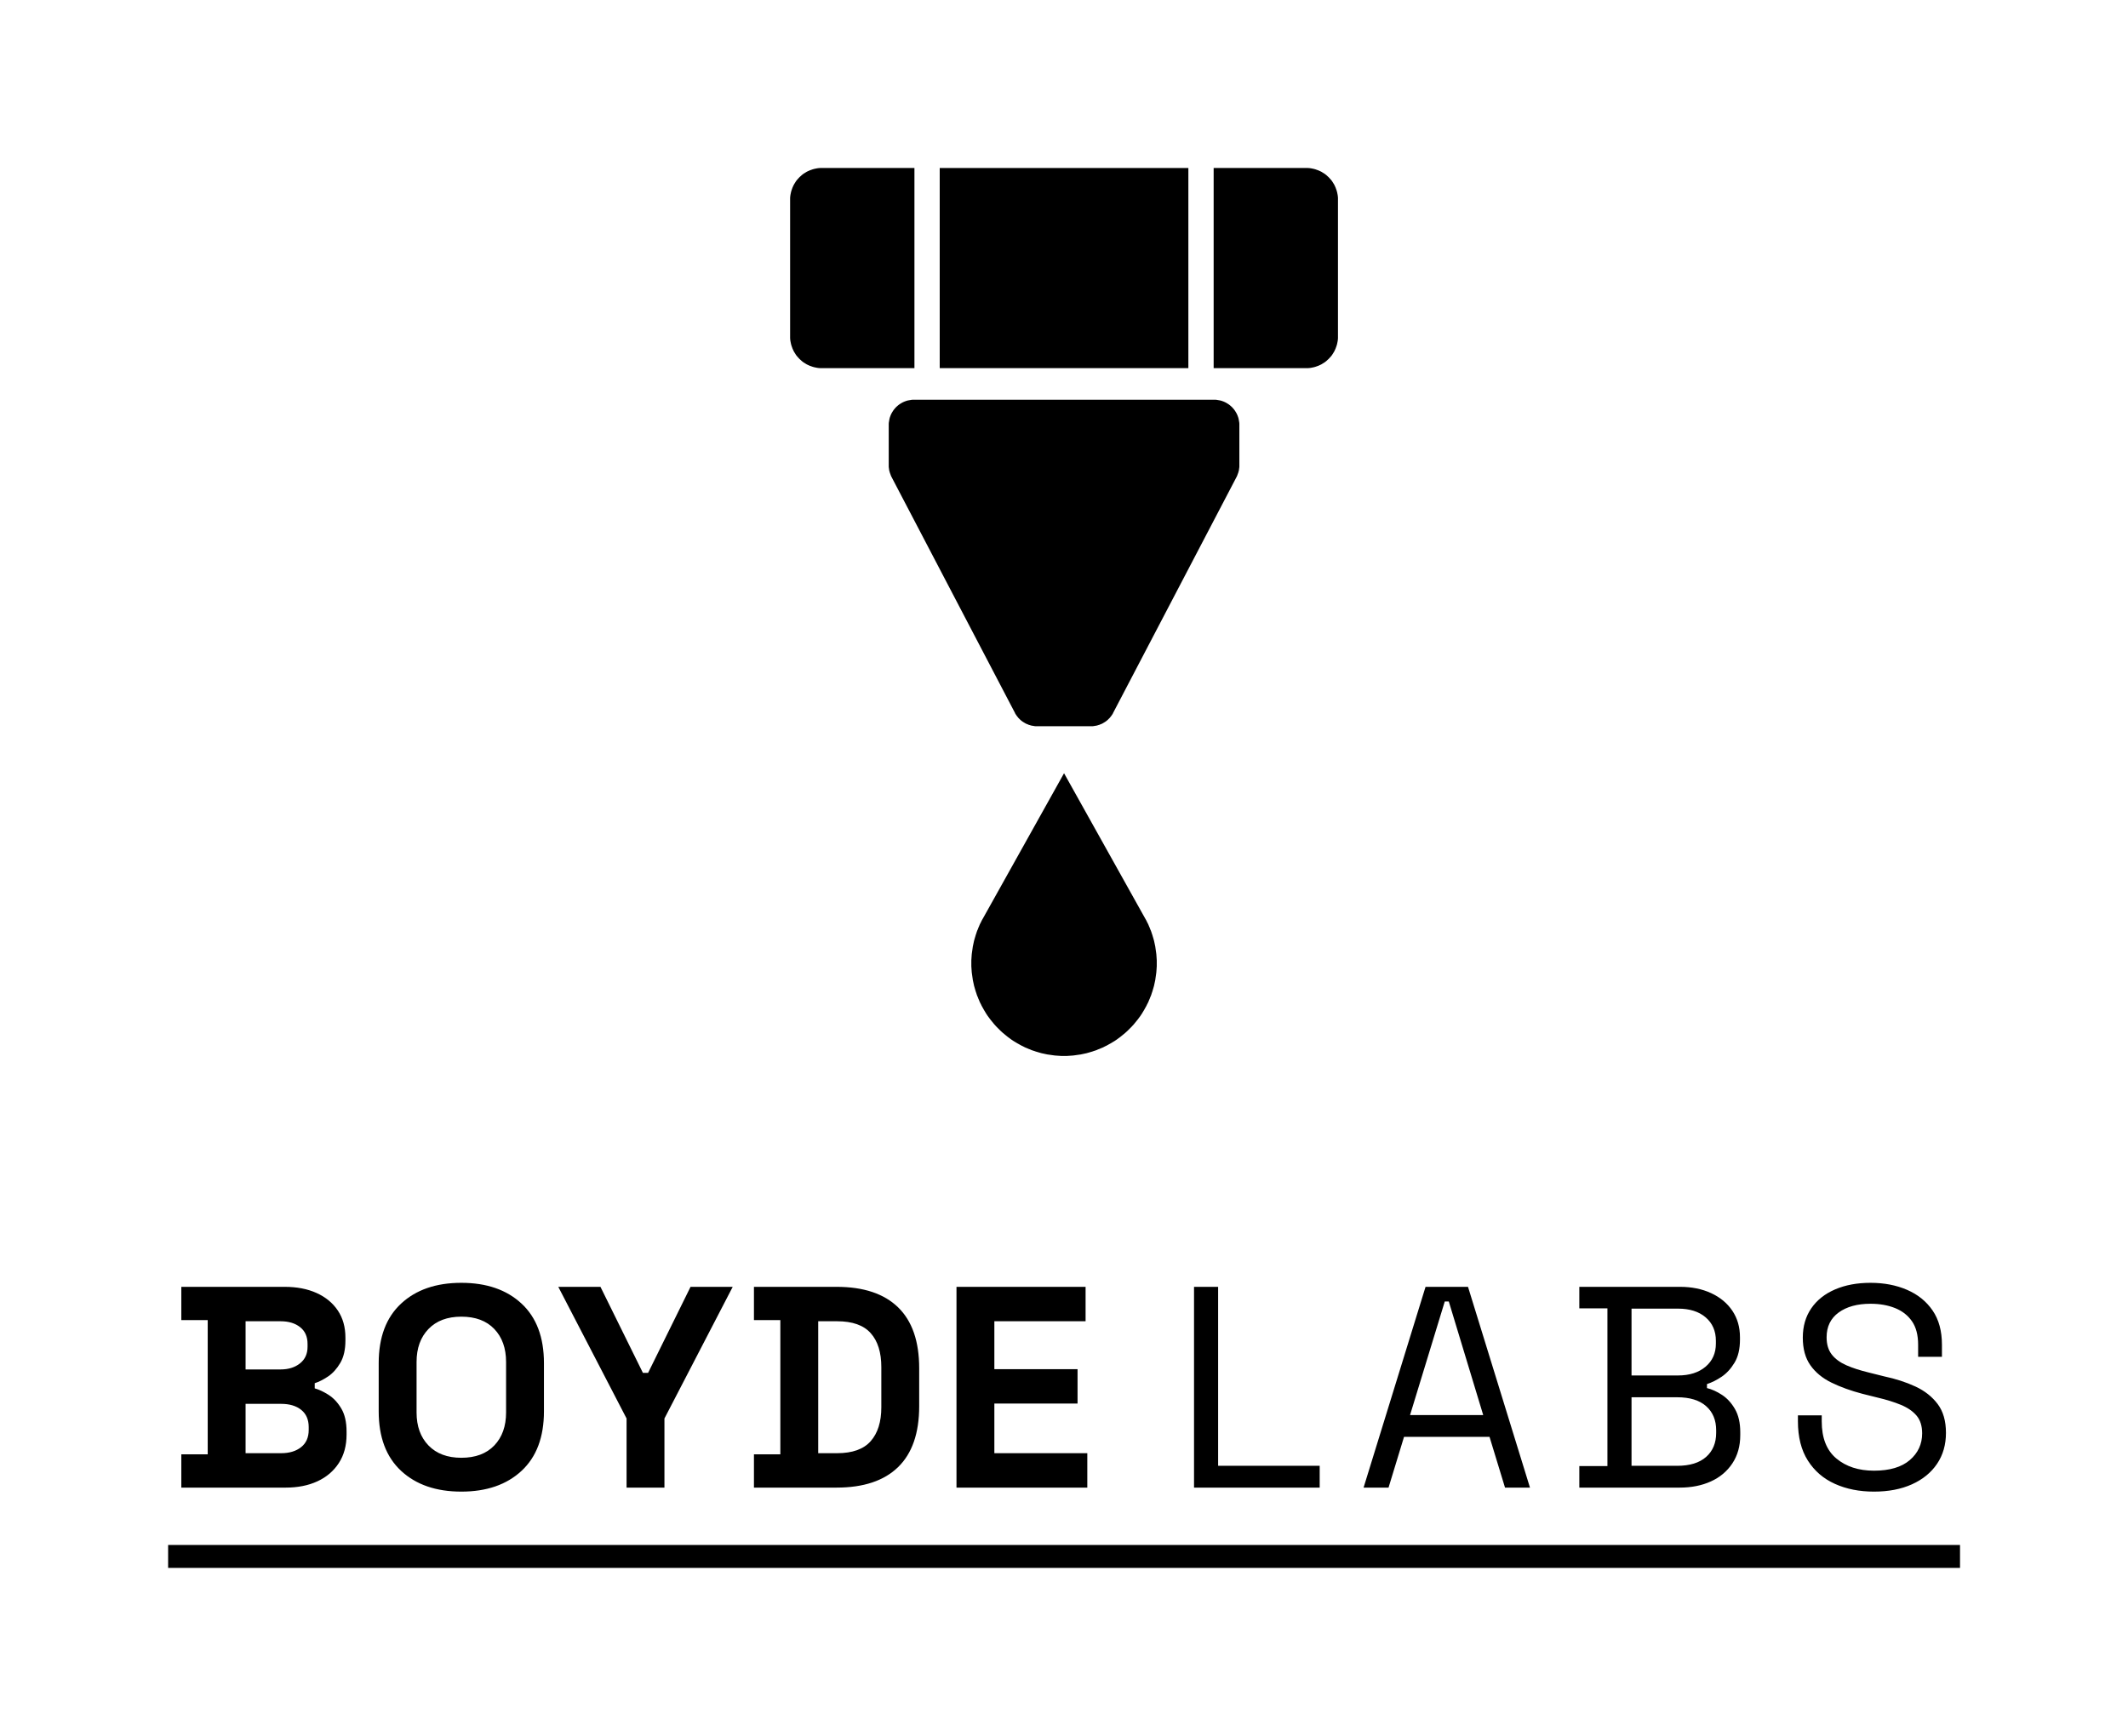
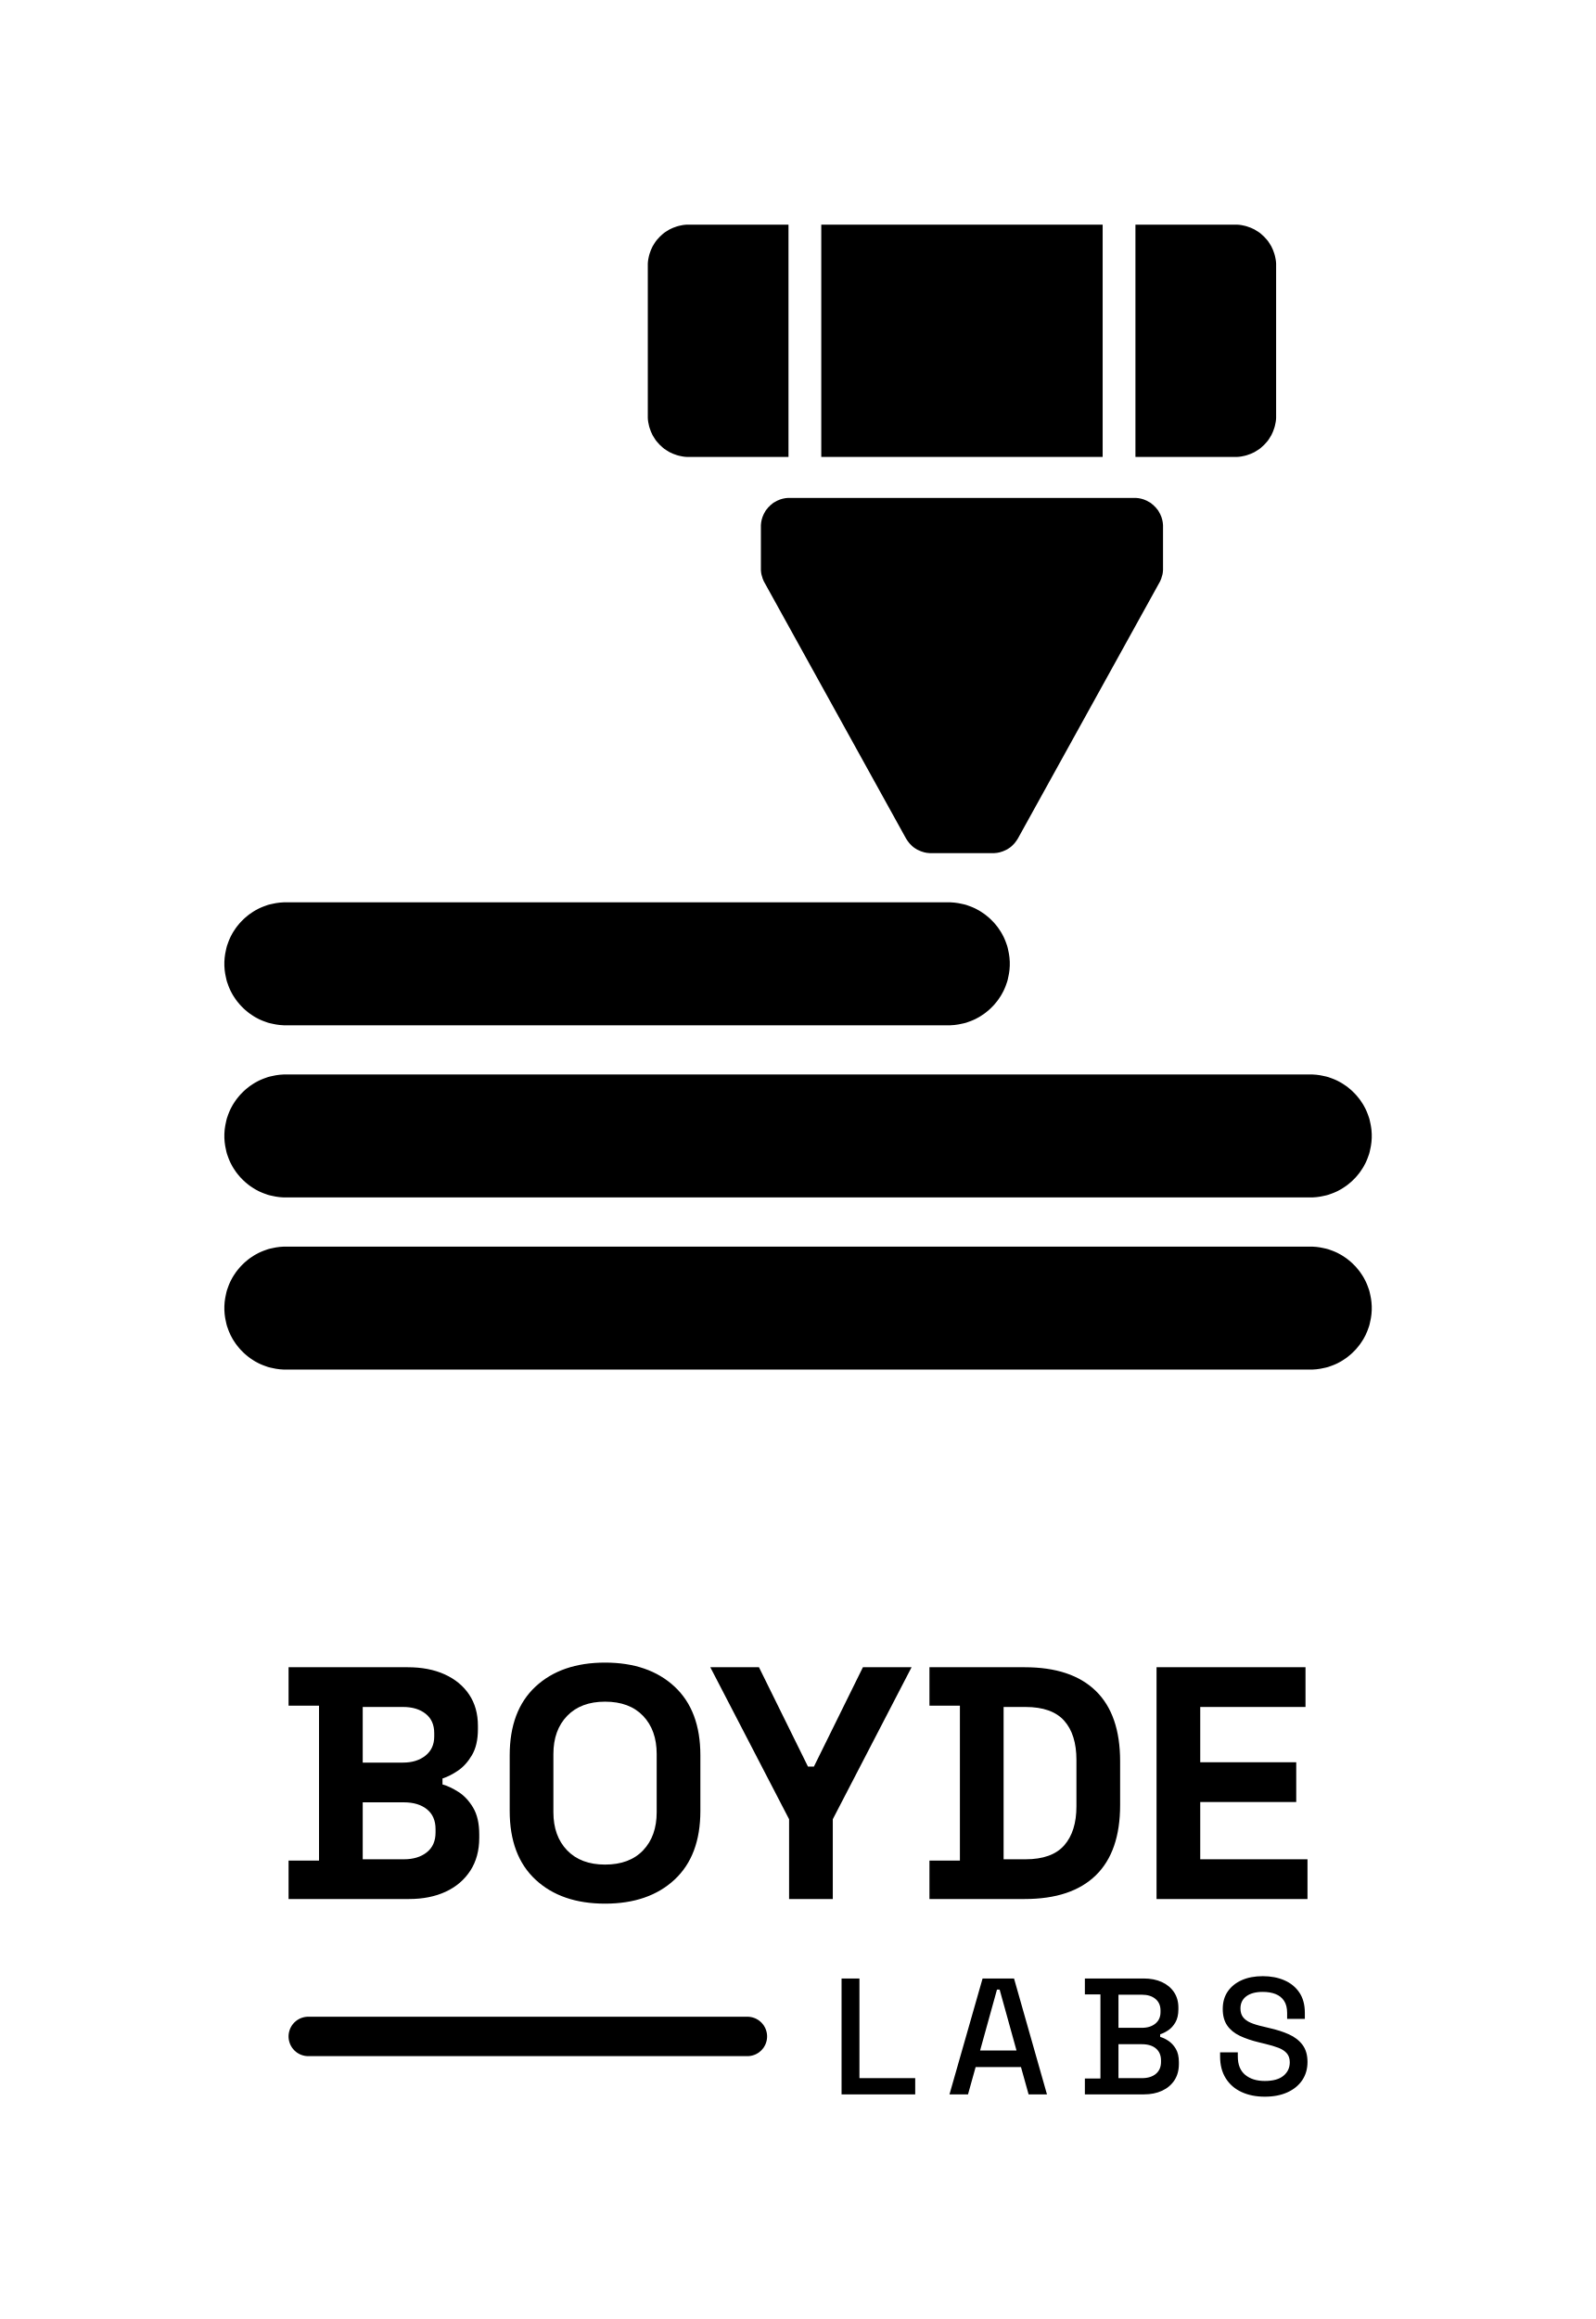
- <svg xmlns="http://www.w3.org/2000/svg" viewBox="-18.92 -18.92 239.57 195.49" width="239.6" height="195.5">
-   <g transform="translate(100.87 -0.00) scale(1.1862)">
-     <path d="M-23.00 0.00L-14.20 0.00L-14.20 19.00L-23.00 19.00L-23.15 19.00L-23.29 18.99L-23.44 18.97L-23.59 18.94L-23.73 18.91L-23.87 18.87L-24.01 18.82L-24.15 18.77L-24.28 18.71L-24.41 18.65L-24.54 18.57L-24.67 18.49L-24.79 18.41L-24.90 18.32L-25.01 18.22L-25.12 18.12L-25.22 18.01L-25.32 17.90L-25.41 17.79L-25.49 17.67L-25.57 17.54L-25.65 17.41L-25.71 17.28L-25.77 17.15L-25.82 17.01L-25.87 16.87L-25.91 16.73L-25.94 16.59L-25.97 16.44L-25.99 16.29L-26.00 16.15L-26.00 16.00L-26.00 3.00L-26.00 2.85L-25.99 2.71L-25.97 2.56L-25.94 2.41L-25.91 2.27L-25.87 2.13L-25.82 1.99L-25.77 1.85L-25.71 1.72L-25.65 1.59L-25.57 1.46L-25.49 1.33L-25.41 1.21L-25.32 1.10L-25.22 0.99L-25.12 0.88L-25.01 0.78L-24.90 0.68L-24.79 0.59L-24.67 0.51L-24.54 0.43L-24.41 0.35L-24.28 0.29L-24.15 0.23L-24.01 0.18L-23.87 0.13L-23.73 0.09L-23.59 0.06L-23.44 0.03L-23.29 0.01L-23.15 0.00Z" fill="#000" />
-     <path d="M-11.80 0.00L11.80 0.00L11.80 19.00L-11.80 19.00Z" fill="#000" />
-     <path d="M26.00 2.85L26.00 3.00L26.00 16.00L26.00 16.15L25.99 16.29L25.97 16.44L25.94 16.59L25.91 16.73L25.87 16.87L25.82 17.01L25.77 17.15L25.71 17.28L25.65 17.41L25.57 17.54L25.49 17.67L25.41 17.79L25.32 17.90L25.22 18.01L25.12 18.12L25.01 18.22L24.90 18.32L24.79 18.41L24.67 18.49L24.54 18.57L24.41 18.65L24.28 18.71L24.15 18.77L24.01 18.82L23.87 18.87L23.73 18.91L23.59 18.94L23.44 18.97L23.29 18.99L23.15 19.00L23.00 19.00L14.20 19.00L14.20 0.00L23.00 0.00L23.15 0.00L23.29 0.01L23.44 0.03L23.59 0.06L23.73 0.09L23.87 0.13L24.01 0.18L24.15 0.23L24.28 0.29L24.41 0.35L24.54 0.43L24.67 0.51L24.79 0.59L24.90 0.68L25.01 0.78L25.12 0.88L25.22 0.99L25.32 1.10L25.41 1.21L25.49 1.33L25.57 1.46L25.65 1.59L25.71 1.72L25.77 1.85L25.82 1.99L25.87 2.13L25.91 2.27L25.94 2.41L25.97 2.56L25.99 2.71Z" fill="#000" />
-     <path d="M-14.24 22.00L14.24 22.00L14.36 22.00L14.48 22.01L14.59 22.03L14.71 22.05L14.82 22.07L14.94 22.10L15.05 22.14L15.16 22.18L15.27 22.23L15.37 22.28L15.47 22.34L15.57 22.40L15.67 22.47L15.76 22.54L15.85 22.62L15.94 22.70L16.02 22.79L16.10 22.88L16.17 22.97L16.24 23.07L16.30 23.17L16.36 23.27L16.41 23.37L16.46 23.48L16.50 23.59L16.54 23.70L16.57 23.82L16.59 23.93L16.61 24.05L16.63 24.16L16.64 24.28L16.64 24.40L16.64 28.23L16.64 28.35L16.63 28.46L16.61 28.58L16.60 28.69L16.57 28.80L16.54 28.91L16.50 29.02L16.46 29.13L16.42 29.24L16.37 29.34L4.67 51.71L4.62 51.82L4.55 51.92L4.49 52.01L4.41 52.11L4.34 52.20L4.25 52.29L4.17 52.37L4.08 52.45L3.99 52.52L3.89 52.59L3.79 52.65L3.69 52.71L3.58 52.77L3.47 52.81L3.36 52.86L3.25 52.89L3.13 52.93L3.02 52.95L2.90 52.97L2.78 52.99L2.67 53.00L2.55 53.00L-2.55 53.00L-2.67 53.00L-2.78 52.99L-2.90 52.97L-3.02 52.95L-3.13 52.93L-3.25 52.89L-3.36 52.86L-3.47 52.81L-3.58 52.77L-3.69 52.71L-3.79 52.65L-3.89 52.59L-3.99 52.52L-4.08 52.45L-4.17 52.37L-4.25 52.29L-4.34 52.20L-4.41 52.11L-4.49 52.01L-4.55 51.92L-4.62 51.82L-4.67 51.71L-16.37 29.34L-16.42 29.24L-16.46 29.13L-16.50 29.02L-16.54 28.91L-16.57 28.80L-16.60 28.69L-16.61 28.58L-16.63 28.46L-16.64 28.35L-16.64 28.23L-16.64 24.40L-16.64 24.28L-16.63 24.16L-16.61 24.05L-16.59 23.93L-16.57 23.82L-16.54 23.70L-16.50 23.59L-16.46 23.48L-16.41 23.37L-16.36 23.27L-16.30 23.17L-16.24 23.07L-16.17 22.97L-16.10 22.88L-16.02 22.79L-15.94 22.70L-15.85 22.62L-15.76 22.54L-15.67 22.47L-15.57 22.40L-15.47 22.34L-15.37 22.28L-15.27 22.23L-15.16 22.18L-15.05 22.14L-14.94 22.10L-14.82 22.07L-14.71 22.05L-14.59 22.03L-14.48 22.01L-14.36 22.00Z" fill="#000" />
-     <path d="M0.00 57.46L7.69 71.23L7.76 71.35L7.83 71.48L7.89 71.61L7.96 71.74L8.02 71.87L8.07 72.00L8.13 72.13L8.18 72.27L8.24 72.40L8.29 72.54L8.33 72.67L8.38 72.81L8.42 72.95L8.46 73.08L8.50 73.22L8.54 73.36L8.57 73.50L8.60 73.64L8.63 73.78L8.66 73.92L8.68 74.07L8.70 74.21L8.72 74.35L8.74 74.49L8.76 74.64L8.77 74.78L8.78 74.92L8.79 75.07L8.80 75.21L8.80 75.36L8.80 75.50L8.80 75.64L8.80 75.79L8.79 75.93L8.78 76.08L8.77 76.22L8.76 76.36L8.74 76.51L8.72 76.65L8.70 76.79L8.68 76.93L8.66 77.08L8.63 77.22L8.60 77.36L8.57 77.50L8.54 77.64L8.50 77.78L8.46 77.92L8.42 78.05L8.38 78.19L8.33 78.33L8.29 78.46L8.24 78.60L8.18 78.73L8.13 78.87L8.07 79.00L8.02 79.13L7.96 79.26L7.89 79.39L7.83 79.52L7.76 79.65L7.69 79.77L7.62 79.90L7.55 80.02L7.47 80.15L7.40 80.27L7.32 80.39L7.24 80.51L7.15 80.63L7.07 80.74L6.98 80.86L6.89 80.97L6.80 81.08L6.71 81.19L6.62 81.30L6.52 81.41L6.42 81.52L6.32 81.62L6.22 81.72L6.12 81.82L6.02 81.92L5.91 82.02L5.80 82.12L5.69 82.21L5.58 82.30L5.47 82.39L5.36 82.48L5.24 82.57L5.13 82.65L5.01 82.74L4.89 82.82L4.77 82.90L4.65 82.97L4.52 83.05L4.40 83.12L4.27 83.19L4.15 83.26L4.02 83.33L3.89 83.39L3.76 83.46L3.63 83.52L3.50 83.57L3.37 83.63L3.23 83.68L3.10 83.74L2.96 83.79L2.83 83.83L2.69 83.88L2.55 83.92L2.42 83.96L2.28 84.00L2.14 84.04L2.00 84.07L1.86 84.10L1.72 84.13L1.58 84.16L1.43 84.18L1.29 84.20L1.15 84.22L1.01 84.24L0.86 84.26L0.72 84.27L0.58 84.28L0.43 84.29L0.29 84.30L0.14 84.30L0.00 84.30L-0.14 84.30L-0.29 84.30L-0.43 84.29L-0.58 84.28L-0.72 84.27L-0.86 84.26L-1.01 84.24L-1.15 84.22L-1.29 84.20L-1.43 84.18L-1.58 84.16L-1.72 84.13L-1.86 84.10L-2.00 84.07L-2.14 84.04L-2.28 84.00L-2.42 83.96L-2.55 83.92L-2.69 83.88L-2.83 83.83L-2.96 83.79L-3.10 83.74L-3.23 83.68L-3.37 83.63L-3.50 83.57L-3.63 83.52L-3.76 83.46L-3.89 83.39L-4.02 83.33L-4.15 83.26L-4.27 83.19L-4.40 83.12L-4.52 83.05L-4.65 82.97L-4.77 82.90L-4.89 82.82L-5.01 82.74L-5.13 82.65L-5.24 82.57L-5.36 82.48L-5.47 82.39L-5.58 82.30L-5.69 82.21L-5.80 82.12L-5.91 82.02L-6.02 81.92L-6.12 81.82L-6.22 81.72L-6.32 81.62L-6.42 81.52L-6.52 81.41L-6.62 81.30L-6.71 81.19L-6.80 81.08L-6.89 80.97L-6.98 80.86L-7.07 80.74L-7.15 80.63L-7.24 80.51L-7.32 80.39L-7.40 80.27L-7.47 80.15L-7.55 80.02L-7.62 79.90L-7.69 79.77L-7.76 79.65L-7.83 79.52L-7.89 79.39L-7.96 79.26L-8.02 79.13L-8.07 79.00L-8.13 78.87L-8.18 78.73L-8.24 78.60L-8.29 78.46L-8.33 78.33L-8.38 78.19L-8.42 78.05L-8.46 77.92L-8.50 77.78L-8.54 77.64L-8.57 77.50L-8.60 77.36L-8.63 77.22L-8.66 77.08L-8.68 76.93L-8.70 76.79L-8.72 76.65L-8.74 76.51L-8.76 76.36L-8.77 76.22L-8.78 76.08L-8.79 75.93L-8.80 75.79L-8.80 75.64L-8.80 75.50L-8.80 75.36L-8.80 75.21L-8.79 75.07L-8.78 74.92L-8.77 74.78L-8.76 74.64L-8.74 74.49L-8.72 74.35L-8.70 74.21L-8.68 74.07L-8.66 73.92L-8.63 73.78L-8.60 73.64L-8.57 73.50L-8.54 73.36L-8.50 73.22L-8.46 73.08L-8.42 72.95L-8.38 72.81L-8.33 72.67L-8.29 72.54L-8.24 72.40L-8.18 72.27L-8.13 72.13L-8.07 72.00L-8.02 71.87L-7.96 71.74L-7.89 71.61L-7.83 71.48L-7.76 71.35L-7.69 71.23Z" fill="#000" />
+ <svg xmlns="http://www.w3.org/2000/svg" viewBox="-19.60 -19.60 139.43 202.50" width="139.4" height="202.5">
+   <g transform="translate(50.12 -0.00) scale(1.1933)">
+     <path d="M-8.00 0.00L-0.70 0.00L-0.70 17.00L-8.00 17.00L-8.15 17.00L-8.29 16.99L-8.44 16.97L-8.59 16.94L-8.73 16.91L-8.87 16.87L-9.01 16.82L-9.15 16.77L-9.28 16.71L-9.41 16.65L-9.54 16.57L-9.67 16.49L-9.79 16.41L-9.90 16.32L-10.01 16.22L-10.12 16.12L-10.22 16.01L-10.32 15.90L-10.41 15.79L-10.49 15.67L-10.57 15.54L-10.65 15.41L-10.71 15.28L-10.77 15.15L-10.82 15.01L-10.87 14.87L-10.91 14.73L-10.94 14.59L-10.97 14.44L-10.99 14.29L-11.00 14.15L-11.00 14.00L-11.00 3.00L-11.00 2.85L-10.99 2.71L-10.97 2.56L-10.94 2.41L-10.91 2.27L-10.87 2.13L-10.82 1.99L-10.77 1.85L-10.71 1.72L-10.65 1.59L-10.57 1.46L-10.49 1.33L-10.41 1.21L-10.32 1.10L-10.22 0.99L-10.12 0.88L-10.01 0.78L-9.90 0.68L-9.79 0.59L-9.67 0.51L-9.54 0.43L-9.41 0.35L-9.28 0.29L-9.15 0.23L-9.01 0.18L-8.87 0.13L-8.73 0.09L-8.59 0.06L-8.44 0.03L-8.29 0.01L-8.15 0.00Z" fill="#000" />
+     <path d="M1.70 0.00L22.30 0.00L22.30 17.00L1.70 17.00Z" fill="#000" />
+     <path d="M35.00 2.85L35.00 3.00L35.00 14.00L35.00 14.15L34.99 14.29L34.97 14.44L34.94 14.59L34.91 14.73L34.87 14.87L34.82 15.01L34.77 15.15L34.71 15.28L34.65 15.41L34.57 15.54L34.49 15.67L34.41 15.79L34.32 15.90L34.22 16.01L34.12 16.12L34.01 16.22L33.90 16.32L33.79 16.41L33.67 16.49L33.54 16.57L33.41 16.65L33.28 16.71L33.15 16.77L33.01 16.82L32.87 16.87L32.73 16.91L32.59 16.94L32.44 16.97L32.29 16.99L32.15 17.00L32.00 17.00L24.70 17.00L24.70 0.00L32.00 0.00L32.15 0.00L32.29 0.01L32.44 0.03L32.59 0.06L32.73 0.09L32.87 0.13L33.01 0.18L33.15 0.23L33.28 0.29L33.41 0.35L33.54 0.43L33.67 0.51L33.79 0.59L33.90 0.68L34.01 0.78L34.12 0.88L34.22 0.99L34.32 1.10L34.41 1.21L34.49 1.33L34.57 1.46L34.65 1.59L34.71 1.72L34.77 1.85L34.82 1.99L34.87 2.13L34.91 2.27L34.94 2.41L34.97 2.56L34.99 2.71Z" fill="#000" />
+     <path d="M-0.62 20.00L24.62 20.00L24.72 20.00L24.83 20.01L24.93 20.02L25.03 20.04L25.13 20.06L25.23 20.09L25.33 20.12L25.42 20.16L25.52 20.20L25.61 20.25L25.70 20.30L25.79 20.35L25.87 20.41L25.95 20.48L26.03 20.54L26.10 20.62L26.18 20.69L26.24 20.77L26.31 20.85L26.37 20.93L26.42 21.02L26.47 21.11L26.52 21.20L26.56 21.30L26.60 21.39L26.63 21.49L26.66 21.59L26.68 21.69L26.70 21.79L26.71 21.89L26.72 22.00L26.72 22.10L26.72 25.18L26.72 25.28L26.71 25.39L26.70 25.49L26.68 25.60L26.65 25.70L26.62 25.80L26.59 25.91L26.55 26.00L26.51 26.10L26.46 26.19L16.10 44.92L16.05 45.00L15.99 45.09L15.93 45.17L15.87 45.25L15.80 45.33L15.73 45.40L15.66 45.47L15.58 45.54L15.50 45.60L15.41 45.66L15.33 45.71L15.24 45.76L15.15 45.80L15.06 45.84L14.96 45.88L14.86 45.91L14.77 45.94L14.67 45.96L14.57 45.98L14.46 45.99L14.36 46.00L14.26 46.00L9.74 46.00L9.64 46.00L9.54 45.99L9.43 45.98L9.33 45.96L9.23 45.94L9.14 45.91L9.04 45.88L8.94 45.84L8.85 45.80L8.76 45.76L8.67 45.71L8.59 45.66L8.50 45.60L8.42 45.54L8.34 45.47L8.27 45.40L8.20 45.33L8.13 45.25L8.07 45.17L8.01 45.09L7.95 45.00L7.90 44.92L-2.46 26.19L-2.51 26.10L-2.55 26.00L-2.59 25.91L-2.62 25.80L-2.65 25.70L-2.68 25.60L-2.70 25.49L-2.71 25.39L-2.72 25.28L-2.72 25.18L-2.72 22.10L-2.72 22.00L-2.71 21.89L-2.70 21.79L-2.68 21.69L-2.66 21.59L-2.63 21.49L-2.60 21.39L-2.56 21.30L-2.52 21.20L-2.47 21.11L-2.42 21.02L-2.37 20.93L-2.31 20.85L-2.24 20.77L-2.18 20.69L-2.10 20.62L-2.03 20.54L-1.95 20.48L-1.87 20.41L-1.79 20.35L-1.70 20.30L-1.61 20.25L-1.52 20.20L-1.42 20.16L-1.33 20.12L-1.23 20.09L-1.13 20.06L-1.03 20.04L-0.93 20.02L-0.83 20.01L-0.72 20.00Z" fill="#000" />
+     <path d="M11.00 58.60L-37.50 58.60L-37.65 58.60L-37.79 58.59L-37.94 58.58L-38.09 58.56L-38.23 58.54L-38.38 58.51L-38.52 58.48L-38.66 58.45L-38.81 58.41L-38.95 58.36L-39.09 58.31L-39.22 58.26L-39.36 58.20L-39.49 58.14L-39.62 58.07L-39.75 58.00L-39.88 57.92L-40.00 57.84L-40.12 57.76L-40.24 57.67L-40.35 57.58L-40.47 57.48L-40.58 57.38L-40.68 57.28L-40.78 57.18L-40.88 57.07L-40.98 56.95L-41.07 56.84L-41.16 56.72L-41.24 56.60L-41.32 56.48L-41.40 56.35L-41.47 56.22L-41.54 56.09L-41.60 55.96L-41.66 55.82L-41.71 55.69L-41.76 55.55L-41.81 55.41L-41.85 55.26L-41.88 55.12L-41.91 54.98L-41.94 54.83L-41.96 54.69L-41.98 54.54L-41.99 54.39L-42.00 54.25L-42.00 54.10L-42.00 53.95L-41.99 53.81L-41.98 53.66L-41.96 53.51L-41.94 53.37L-41.91 53.22L-41.88 53.08L-41.85 52.94L-41.81 52.79L-41.76 52.65L-41.71 52.51L-41.66 52.38L-41.60 52.24L-41.54 52.11L-41.47 51.98L-41.40 51.85L-41.32 51.72L-41.24 51.60L-41.16 51.48L-41.07 51.36L-40.98 51.25L-40.88 51.13L-40.78 51.02L-40.68 50.92L-40.58 50.82L-40.47 50.72L-40.35 50.62L-40.24 50.53L-40.12 50.44L-40.00 50.36L-39.88 50.28L-39.75 50.20L-39.62 50.13L-39.49 50.06L-39.36 50.00L-39.22 49.94L-39.09 49.89L-38.95 49.84L-38.81 49.79L-38.66 49.75L-38.52 49.72L-38.38 49.69L-38.23 49.66L-38.09 49.64L-37.94 49.62L-37.79 49.61L-37.65 49.60L-37.50 49.60L11.00 49.60L11.15 49.60L11.29 49.61L11.44 49.62L11.59 49.64L11.73 49.66L11.88 49.69L12.02 49.72L12.16 49.75L12.31 49.79L12.45 49.84L12.59 49.89L12.72 49.94L12.86 50.00L12.99 50.06L13.12 50.13L13.25 50.20L13.38 50.28L13.50 50.36L13.62 50.44L13.74 50.53L13.85 50.62L13.97 50.72L14.08 50.82L14.18 50.92L14.28 51.02L14.38 51.13L14.48 51.25L14.57 51.36L14.66 51.48L14.74 51.60L14.82 51.72L14.90 51.85L14.97 51.98L15.04 52.11L15.10 52.24L15.16 52.38L15.21 52.51L15.26 52.65L15.31 52.79L15.35 52.94L15.38 53.08L15.41 53.22L15.44 53.37L15.46 53.51L15.48 53.66L15.49 53.81L15.50 53.95L15.50 54.10L15.50 54.25L15.49 54.39L15.48 54.54L15.46 54.69L15.44 54.83L15.41 54.98L15.38 55.12L15.35 55.26L15.31 55.41L15.26 55.55L15.21 55.69L15.16 55.82L15.10 55.96L15.04 56.09L14.97 56.22L14.90 56.35L14.82 56.48L14.74 56.60L14.66 56.72L14.57 56.84L14.48 56.95L14.38 57.07L14.28 57.18L14.18 57.28L14.08 57.38L13.97 57.48L13.85 57.58L13.74 57.67L13.62 57.76L13.50 57.84L13.38 57.92L13.25 58.00L13.12 58.07L12.99 58.14L12.86 58.20L12.72 58.26L12.59 58.31L12.45 58.36L12.31 58.41L12.16 58.45L12.02 58.48L11.88 58.51L11.73 58.54L11.59 58.56L11.44 58.58L11.29 58.59L11.15 58.60Z" fill="#000" />
+     <path d="M37.50 71.20L-37.50 71.20L-37.65 71.20L-37.79 71.19L-37.94 71.18L-38.09 71.16L-38.23 71.14L-38.38 71.11L-38.52 71.08L-38.66 71.05L-38.81 71.01L-38.95 70.96L-39.09 70.91L-39.22 70.86L-39.36 70.80L-39.49 70.74L-39.62 70.67L-39.75 70.60L-39.88 70.52L-40.00 70.44L-40.12 70.36L-40.24 70.27L-40.35 70.18L-40.47 70.08L-40.58 69.98L-40.68 69.88L-40.78 69.78L-40.88 69.67L-40.98 69.55L-41.07 69.44L-41.16 69.32L-41.24 69.20L-41.32 69.08L-41.40 68.95L-41.47 68.82L-41.54 68.69L-41.60 68.56L-41.66 68.42L-41.71 68.29L-41.76 68.15L-41.81 68.01L-41.85 67.86L-41.88 67.72L-41.91 67.58L-41.94 67.43L-41.96 67.29L-41.98 67.14L-41.99 66.99L-42.00 66.85L-42.00 66.70L-42.00 66.55L-41.99 66.41L-41.98 66.26L-41.96 66.11L-41.94 65.97L-41.91 65.82L-41.88 65.68L-41.85 65.54L-41.81 65.39L-41.76 65.25L-41.71 65.11L-41.66 64.98L-41.60 64.84L-41.54 64.71L-41.47 64.58L-41.40 64.45L-41.32 64.32L-41.24 64.20L-41.16 64.08L-41.07 63.96L-40.98 63.85L-40.88 63.73L-40.78 63.62L-40.68 63.52L-40.58 63.42L-40.47 63.32L-40.35 63.22L-40.24 63.13L-40.12 63.04L-40.00 62.96L-39.88 62.88L-39.75 62.80L-39.62 62.73L-39.49 62.66L-39.36 62.60L-39.22 62.54L-39.09 62.49L-38.95 62.44L-38.81 62.39L-38.66 62.35L-38.52 62.32L-38.38 62.29L-38.23 62.26L-38.09 62.24L-37.94 62.22L-37.79 62.21L-37.65 62.20L-37.50 62.20L37.50 62.20L37.65 62.20L37.79 62.21L37.94 62.22L38.09 62.24L38.23 62.26L38.38 62.29L38.52 62.32L38.66 62.35L38.81 62.39L38.95 62.44L39.09 62.49L39.22 62.54L39.36 62.60L39.49 62.66L39.62 62.73L39.75 62.80L39.88 62.88L40.00 62.96L40.12 63.04L40.24 63.13L40.35 63.22L40.47 63.32L40.58 63.42L40.68 63.52L40.78 63.62L40.88 63.73L40.98 63.85L41.07 63.96L41.16 64.08L41.24 64.20L41.32 64.32L41.40 64.45L41.47 64.58L41.54 64.71L41.60 64.84L41.66 64.98L41.71 65.11L41.76 65.25L41.81 65.39L41.85 65.54L41.88 65.68L41.91 65.82L41.94 65.97L41.96 66.11L41.98 66.26L41.99 66.41L42.00 66.55L42.00 66.70L42.00 66.85L41.99 66.99L41.98 67.14L41.96 67.29L41.94 67.43L41.91 67.58L41.88 67.72L41.85 67.86L41.81 68.01L41.76 68.15L41.71 68.29L41.66 68.42L41.60 68.56L41.54 68.69L41.47 68.82L41.40 68.95L41.32 69.08L41.24 69.20L41.16 69.32L41.07 69.44L40.98 69.55L40.88 69.67L40.78 69.78L40.68 69.88L40.58 69.98L40.47 70.08L40.35 70.18L40.24 70.27L40.12 70.36L40.00 70.44L39.88 70.52L39.75 70.60L39.62 70.67L39.49 70.74L39.36 70.80L39.22 70.86L39.09 70.91L38.95 70.96L38.81 71.01L38.66 71.05L38.52 71.08L38.38 71.11L38.23 71.14L38.09 71.16L37.94 71.18L37.79 71.19L37.65 71.20Z" fill="#000" />
+     <path d="M37.50 83.80L-37.50 83.80L-37.65 83.80L-37.79 83.79L-37.94 83.78L-38.09 83.76L-38.23 83.74L-38.38 83.71L-38.52 83.68L-38.66 83.65L-38.81 83.61L-38.95 83.56L-39.09 83.51L-39.22 83.46L-39.36 83.40L-39.49 83.34L-39.62 83.27L-39.75 83.20L-39.88 83.12L-40.00 83.04L-40.12 82.96L-40.24 82.87L-40.35 82.78L-40.47 82.68L-40.58 82.58L-40.68 82.48L-40.78 82.38L-40.88 82.27L-40.98 82.15L-41.07 82.04L-41.16 81.92L-41.24 81.80L-41.32 81.68L-41.40 81.55L-41.47 81.42L-41.54 81.29L-41.60 81.16L-41.66 81.02L-41.71 80.89L-41.76 80.75L-41.81 80.61L-41.85 80.46L-41.88 80.32L-41.91 80.18L-41.94 80.03L-41.96 79.89L-41.98 79.74L-41.99 79.59L-42.00 79.45L-42.00 79.30L-42.00 79.15L-41.99 79.01L-41.98 78.86L-41.96 78.71L-41.94 78.57L-41.91 78.42L-41.88 78.28L-41.85 78.14L-41.81 77.99L-41.76 77.85L-41.71 77.71L-41.66 77.58L-41.60 77.44L-41.54 77.31L-41.47 77.18L-41.40 77.05L-41.32 76.92L-41.24 76.80L-41.16 76.68L-41.07 76.56L-40.98 76.45L-40.88 76.33L-40.78 76.22L-40.68 76.12L-40.58 76.02L-40.47 75.92L-40.35 75.82L-40.24 75.73L-40.12 75.64L-40.00 75.56L-39.88 75.48L-39.75 75.40L-39.62 75.33L-39.49 75.26L-39.36 75.20L-39.22 75.14L-39.09 75.09L-38.95 75.04L-38.81 74.99L-38.66 74.95L-38.52 74.92L-38.38 74.89L-38.23 74.86L-38.09 74.84L-37.94 74.82L-37.79 74.81L-37.65 74.80L-37.50 74.80L37.50 74.80L37.65 74.80L37.79 74.81L37.94 74.82L38.09 74.84L38.23 74.86L38.38 74.89L38.52 74.92L38.66 74.95L38.81 74.99L38.95 75.04L39.09 75.09L39.22 75.14L39.36 75.20L39.49 75.26L39.62 75.33L39.75 75.40L39.88 75.48L40.00 75.56L40.12 75.64L40.24 75.73L40.35 75.82L40.47 75.92L40.58 76.02L40.68 76.12L40.78 76.22L40.88 76.33L40.98 76.45L41.07 76.56L41.16 76.68L41.24 76.80L41.32 76.92L41.40 77.05L41.47 77.18L41.54 77.31L41.60 77.44L41.66 77.58L41.71 77.71L41.76 77.85L41.81 77.99L41.85 78.14L41.88 78.28L41.91 78.42L41.94 78.57L41.96 78.71L41.98 78.86L41.99 79.01L42.00 79.15L42.00 79.30L42.00 79.45L41.99 79.59L41.98 79.74L41.96 79.89L41.94 80.03L41.91 80.18L41.88 80.32L41.85 80.46L41.81 80.61L41.76 80.75L41.71 80.89L41.66 81.02L41.60 81.16L41.54 81.29L41.47 81.42L41.40 81.55L41.32 81.68L41.24 81.80L41.16 81.92L41.07 82.04L40.98 82.15L40.88 82.27L40.78 82.38L40.68 82.48L40.58 82.58L40.47 82.68L40.35 82.78L40.24 82.87L40.12 82.96L40.00 83.04L39.88 83.12L39.75 83.20L39.62 83.27L39.49 83.34L39.36 83.40L39.22 83.46L39.09 83.51L38.95 83.56L38.81 83.61L38.66 83.65L38.52 83.68L38.38 83.71L38.23 83.74L38.09 83.76L37.94 83.78L37.79 83.79L37.65 83.80Z" fill="#000" />
  </g>
-   <g transform="translate(0.00 148.61) scale(0.323)">
-     <path d="M4.6 0.0V-11.6H13.8V-58.4H4.6V-70.0H40.6Q47.0 -70.0 51.75 -67.85Q56.5 -65.7 59.15 -61.75Q61.8 -57.8 61.8 -52.3V-51.3Q61.8 -46.5 60.0 -43.45Q58.2 -40.4 55.75 -38.75Q53.3 -37.1 51.1 -36.4V-34.6Q53.3 -34.0 55.9 -32.35Q58.5 -30.7 60.35 -27.6Q62.2 -24.5 62.2 -19.5V-18.5Q62.2 -12.7 59.5 -8.55Q56.8 -4.4 52.05 -2.2Q47.3 0.0 41.0 0.0ZM27.0 -12.0H39.4Q43.7 -12.0 46.35 -14.1Q49.0 -16.2 49.0 -20.1V-21.1Q49.0 -25.0 46.4 -27.1Q43.8 -29.2 39.4 -29.2H27.0ZM27.0 -41.2H39.2Q43.3 -41.2 45.95 -43.3Q48.6 -45.4 48.6 -49.1V-50.1Q48.6 -53.9 46.0 -55.95Q43.4 -58.0 39.2 -58.0H27.0ZM102.2 1.4Q89.0 1.4 81.2 -5.85Q73.4 -13.1 73.4 -26.6V-43.4Q73.4 -56.9 81.2 -64.15Q89.0 -71.4 102.2 -71.4Q115.4 -71.4 123.2 -64.15Q131.0 -56.9 131.0 -43.4V-26.6Q131.0 -13.1 123.2 -5.85Q115.4 1.4 102.2 1.4ZM102.2 -10.4Q109.6 -10.4 113.7 -14.7Q117.8 -19.0 117.8 -26.2V-43.8Q117.8 -51.0 113.7 -55.3Q109.6 -59.6 102.2 -59.6Q94.9 -59.6 90.75 -55.3Q86.6 -51.0 86.6 -43.8V-26.2Q86.6 -19.0 90.75 -14.7Q94.9 -10.4 102.2 -10.4ZM159.8 0.0V-24.1L136 -70.0H150.7L165.5 -40.0H167.3L182.1 -70.0H196.8L173 -24.1V0.0ZM204.2 0.0V-11.6H213.4V-58.4H204.2V-70.0H233Q247.1 -70.0 254.45 -62.85Q261.8 -55.7 261.8 -41.6V-28.4Q261.8 -14.3 254.45 -7.15Q247.1 0.0 233 0.0ZM226.6 -12.0H233.2Q241.2 -12.0 244.9 -16.2Q248.6 -20.4 248.6 -28.0V-42.0Q248.6 -49.7 244.9 -53.85Q241.2 -58.0 233.2 -58.0H226.6ZM274.8 0.0V-70.0H319.8V-58.0H288.0V-41.3H317.0V-29.3H288.0V-12.0H320.4V0.0Z" fill="#000" />
-     <path d="M357.6 0.0V-70.0H366.0V-7.6H401.4V0.0ZM416.7 0.0 438.3 -70.0H453.1L474.7 0.0H466L460.6 -17.7H430.8L425.4 0.0ZM432.9 -25.3H458.4L446.4 -64.9H445ZM491.9 0.0V-7.5H501.7V-62.5H491.9V-70.0H527.0Q533.1 -70.0 537.85 -67.8Q542.6 -65.6 545.25 -61.65Q547.9 -57.7 547.9 -52.4V-51.6Q547.9 -46.7 546.0 -43.55Q544.1 -40.4 541.5 -38.65Q538.9 -36.9 536.4 -36.1V-34.7Q538.9 -34.1 541.6 -32.35Q544.3 -30.6 546.15 -27.4Q548.0 -24.2 548.0 -19.3V-18.3Q548.0 -12.6 545.25 -8.45Q542.5 -4.3 537.75 -2.15Q533.0 0.0 526.9 0.0ZM510.1 -7.6H526.0Q532.6 -7.6 536.1 -10.7Q539.6 -13.8 539.6 -19.1V-20.0Q539.6 -25.3 536.1 -28.4Q532.6 -31.5 526.0 -31.5H510.1ZM510.1 -39.1H526.3Q532.3 -39.1 535.9 -42.15Q539.5 -45.2 539.5 -50.2V-51.2Q539.5 -56.3 535.95 -59.35Q532.4 -62.4 526.3 -62.4H510.1ZM594.6 1.4Q587 1.4 581 -1.3Q575 -4.0 571.55 -9.45Q568.1 -14.9 568.1 -23.1V-25.2H576.4V-23.1Q576.4 -14.4 581.5 -10.15Q586.6 -5.9 594.6 -5.9Q602.8 -5.9 607.1 -9.6Q611.4 -13.3 611.4 -18.9Q611.4 -22.8 609.45 -25.1Q607.5 -27.4 604 -28.85Q600.5 -30.3 595.8 -31.4L590.6 -32.7Q584.5 -34.3 579.8 -36.6Q575.1 -38.9 572.45 -42.65Q569.8 -46.4 569.8 -52.3Q569.8 -58.2 572.75 -62.5Q575.7 -66.8 581.05 -69.1Q586.4 -71.4 593.4 -71.4Q600.5 -71.4 606.15 -68.95Q611.8 -66.5 615.05 -61.75Q618.3 -57.0 618.3 -49.8V-45.6H610V-49.8Q610 -54.9 607.85 -58.0Q605.7 -61.1 601.95 -62.6Q598.2 -64.1 593.4 -64.1Q586.5 -64.1 582.3 -61.05Q578.1 -58.0 578.1 -52.4Q578.1 -48.7 579.9 -46.4Q581.7 -44.1 585.0 -42.65Q588.3 -41.2 592.9 -40.1L598.1 -38.8Q604.2 -37.5 609.05 -35.25Q613.9 -33.0 616.8 -29.15Q619.7 -25.3 619.7 -19.1Q619.7 -12.9 616.6 -8.3Q613.5 -3.7 607.85 -1.15Q602.2 1.4 594.6 1.4Z" fill="#000" />
-     <path d="M624.60 20.00L624.60 28.00L0.00 28.00L0.00 20.00Z" fill="#000" />
+   <g transform="translate(4.28 146.24) scale(0.2892)">
+     <path d="M4.6 0.0V-11.6H13.8V-58.4H4.6V-70.0H40.6Q47.0 -70.0 51.75 -67.85Q56.5 -65.7 59.15 -61.75Q61.8 -57.8 61.8 -52.3V-51.3Q61.8 -46.5 60.0 -43.45Q58.2 -40.4 55.75 -38.75Q53.3 -37.1 51.1 -36.4V-34.6Q53.3 -34.0 55.9 -32.35Q58.5 -30.7 60.35 -27.6Q62.2 -24.5 62.2 -19.5V-18.5Q62.2 -12.7 59.5 -8.55Q56.8 -4.4 52.05 -2.2Q47.3 0.0 41.0 0.0ZM27.0 -12.0H39.4Q43.7 -12.0 46.35 -14.1Q49.0 -16.2 49.0 -20.1V-21.1Q49.0 -25.0 46.4 -27.1Q43.8 -29.2 39.4 -29.2H27.0ZM27.0 -41.2H39.2Q43.3 -41.2 45.95 -43.3Q48.6 -45.4 48.6 -49.1V-50.1Q48.6 -53.9 46.0 -55.95Q43.4 -58.0 39.2 -58.0H27.0ZM100.2 1.4Q87.0 1.4 79.2 -5.85Q71.4 -13.1 71.4 -26.6V-43.4Q71.4 -56.9 79.2 -64.15Q87.0 -71.4 100.2 -71.4Q113.4 -71.4 121.2 -64.15Q129.0 -56.9 129.0 -43.4V-26.6Q129.0 -13.1 121.2 -5.85Q113.4 1.4 100.2 1.4ZM100.2 -10.4Q107.6 -10.4 111.7 -14.7Q115.8 -19.0 115.8 -26.2V-43.8Q115.8 -51.0 111.7 -55.3Q107.6 -59.6 100.2 -59.6Q92.9 -59.6 88.75 -55.3Q84.6 -51.0 84.6 -43.8V-26.2Q84.6 -19.0 88.75 -14.7Q92.9 -10.4 100.2 -10.4ZM155.8 0.0V-24.1L132 -70.0H146.7L161.5 -40.0H163.3L178.1 -70.0H192.8L169 -24.1V0.0ZM198.2 0.0V-11.6H207.4V-58.4H198.2V-70.0H227Q241.1 -70.0 248.45 -62.85Q255.8 -55.7 255.8 -41.6V-28.4Q255.8 -14.3 248.45 -7.15Q241.1 0.0 227 0.0ZM220.6 -12.0H227.2Q235.2 -12.0 238.9 -16.2Q242.6 -20.4 242.6 -28.0V-42.0Q242.6 -49.7 238.9 -53.85Q235.2 -58.0 227.2 -58.0H220.6ZM266.8 0.0V-70.0H311.8V-58.0H280.0V-41.3H309.0V-29.3H280.0V-12.0H312.4V0.0Z" fill="#000" />
+     <path d="M171.65 59.0V24.0H177.05V54.1H193.9V59.0ZM204.25 59.0 214.25 24.0H223.75L233.7 59.0H228.15L225.85 50.75H212.15L209.85 59.0ZM213.5 45.75H224.5L219.4 27.35H218.6ZM245.15 59.0V54.2H249.85V28.8H245.15V24.0H262.9Q266.05 24.0 268.4 25.075Q270.75 26.15 272.075 28.125Q273.4 30.1 273.4 32.8V33.3Q273.4 35.7 272.5 37.25Q271.6 38.8 270.325 39.65Q269.05 40.5 267.9 40.85V41.65Q269.05 41.95 270.375 42.825Q271.7 43.7 272.625 45.25Q273.55 46.8 273.55 49.3V49.8Q273.55 52.7 272.2 54.75Q270.85 56.8 268.475 57.9Q266.1 59.0 263 59.0ZM255.3 54.1H262.35Q265.05 54.1 266.6 52.8Q268.15 51.5 268.15 49.2V48.75Q268.15 46.45 266.625 45.15Q265.1 43.85 262.35 43.85H255.3ZM255.3 38.9H262.35Q264.9 38.9 266.45 37.625Q268 36.35 268 34.15V33.65Q268 31.45 266.475 30.175Q264.95 28.9 262.35 28.9H255.3ZM299.5 59.7Q295.55 59.7 292.5 58.3Q289.45 56.9 287.725 54.175Q286.0 51.45 286.0 47.55V46.3H291.35V47.55Q291.35 51.25 293.575 53.1Q295.8 54.95 299.5 54.95Q303.25 54.95 305.15 53.375Q307.05 51.8 307.05 49.3Q307.05 47.65 306.15 46.6Q305.25 45.55 303.6 44.925Q301.95 44.3 299.65 43.75L297.8 43.3Q294.45 42.5 291.975 41.325Q289.5 40.15 288.15 38.2Q286.8 36.25 286.8 33.2Q286.8 30.1 288.325 27.9Q289.85 25.7 292.55 24.5Q295.25 23.3 298.9 23.3Q302.55 23.3 305.425 24.55Q308.3 25.8 309.95 28.25Q311.6 30.7 311.6 34.4V36.2H306.25V34.4Q306.25 32.15 305.325 30.75Q304.4 29.35 302.75 28.7Q301.1 28.05 298.9 28.05Q295.7 28.05 293.925 29.375Q292.15 30.7 292.15 33.05Q292.15 34.65 292.925 35.675Q293.7 36.7 295.2 37.35Q296.7 38.0 298.95 38.5L300.8 38.95Q304.2 39.7 306.8 40.875Q309.4 42.05 310.9 44.05Q312.4 46.05 312.4 49.2Q312.4 52.35 310.825 54.7Q309.25 57.05 306.35 58.375Q303.45 59.7 299.5 59.7Z" fill="#000" />
+     <path d="M143.20 47.45L10.55 47.45L10.36 47.45L10.16 47.44L9.97 47.42L9.77 47.40L9.58 47.37L9.39 47.34L9.20 47.29L9.01 47.25L8.82 47.19L8.64 47.13L8.45 47.07L8.27 47.00L8.09 46.92L7.92 46.84L7.75 46.75L7.57 46.65L7.41 46.55L7.24 46.45L7.08 46.34L6.93 46.22L6.78 46.10L6.63 45.97L6.48 45.84L6.34 45.71L6.21 45.57L6.08 45.42L5.95 45.27L5.83 45.12L5.71 44.97L5.60 44.81L5.50 44.64L5.40 44.48L5.30 44.30L5.21 44.13L5.13 43.96L5.05 43.78L4.98 43.60L4.92 43.41L4.86 43.23L4.80 43.04L4.76 42.85L4.71 42.66L4.68 42.47L4.65 42.28L4.63 42.08L4.61 41.89L4.60 41.69L4.60 41.50L4.60 41.31L4.61 41.11L4.63 40.92L4.65 40.72L4.68 40.53L4.71 40.34L4.76 40.15L4.80 39.96L4.86 39.77L4.92 39.59L4.98 39.40L5.05 39.22L5.13 39.04L5.21 38.87L5.30 38.70L5.40 38.52L5.50 38.36L5.60 38.19L5.71 38.03L5.83 37.88L5.95 37.73L6.08 37.58L6.21 37.43L6.34 37.29L6.48 37.16L6.63 37.03L6.78 36.90L6.93 36.78L7.08 36.66L7.24 36.55L7.41 36.45L7.57 36.35L7.75 36.25L7.92 36.16L8.09 36.08L8.27 36.00L8.45 35.93L8.64 35.87L8.82 35.81L9.01 35.75L9.20 35.71L9.39 35.66L9.58 35.63L9.77 35.60L9.97 35.58L10.16 35.56L10.36 35.55L10.55 35.55L143.20 35.55L143.39 35.55L143.59 35.56L143.78 35.58L143.98 35.60L144.17 35.63L144.36 35.66L144.55 35.71L144.74 35.75L144.93 35.81L145.11 35.87L145.30 35.93L145.48 36.00L145.66 36.08L145.83 36.16L146.00 36.25L146.17 36.35L146.34 36.45L146.51 36.55L146.67 36.66L146.82 36.78L146.97 36.90L147.12 37.03L147.27 37.16L147.41 37.29L147.54 37.43L147.67 37.58L147.80 37.73L147.92 37.88L148.04 38.03L148.15 38.19L148.25 38.36L148.35 38.52L148.45 38.70L148.54 38.87L148.62 39.04L148.70 39.22L148.77 39.40L148.83 39.59L148.89 39.77L148.95 39.96L148.99 40.15L149.04 40.34L149.07 40.53L149.10 40.72L149.12 40.92L149.14 41.11L149.15 41.31L149.15 41.50L149.15 41.69L149.14 41.89L149.12 42.08L149.10 42.28L149.07 42.47L149.04 42.66L148.99 42.85L148.95 43.04L148.89 43.23L148.83 43.41L148.77 43.60L148.70 43.78L148.62 43.96L148.54 44.13L148.45 44.30L148.35 44.48L148.25 44.64L148.15 44.81L148.04 44.97L147.92 45.12L147.80 45.27L147.67 45.42L147.54 45.57L147.41 45.71L147.27 45.84L147.12 45.97L146.97 46.10L146.82 46.22L146.67 46.34L146.51 46.45L146.34 46.55L146.17 46.65L146.00 46.75L145.83 46.84L145.66 46.92L145.48 47.00L145.30 47.07L145.11 47.13L144.93 47.19L144.74 47.25L144.55 47.29L144.36 47.34L144.17 47.37L143.98 47.40L143.78 47.42L143.59 47.44L143.39 47.45Z" fill="#000" />
  </g>
</svg>
